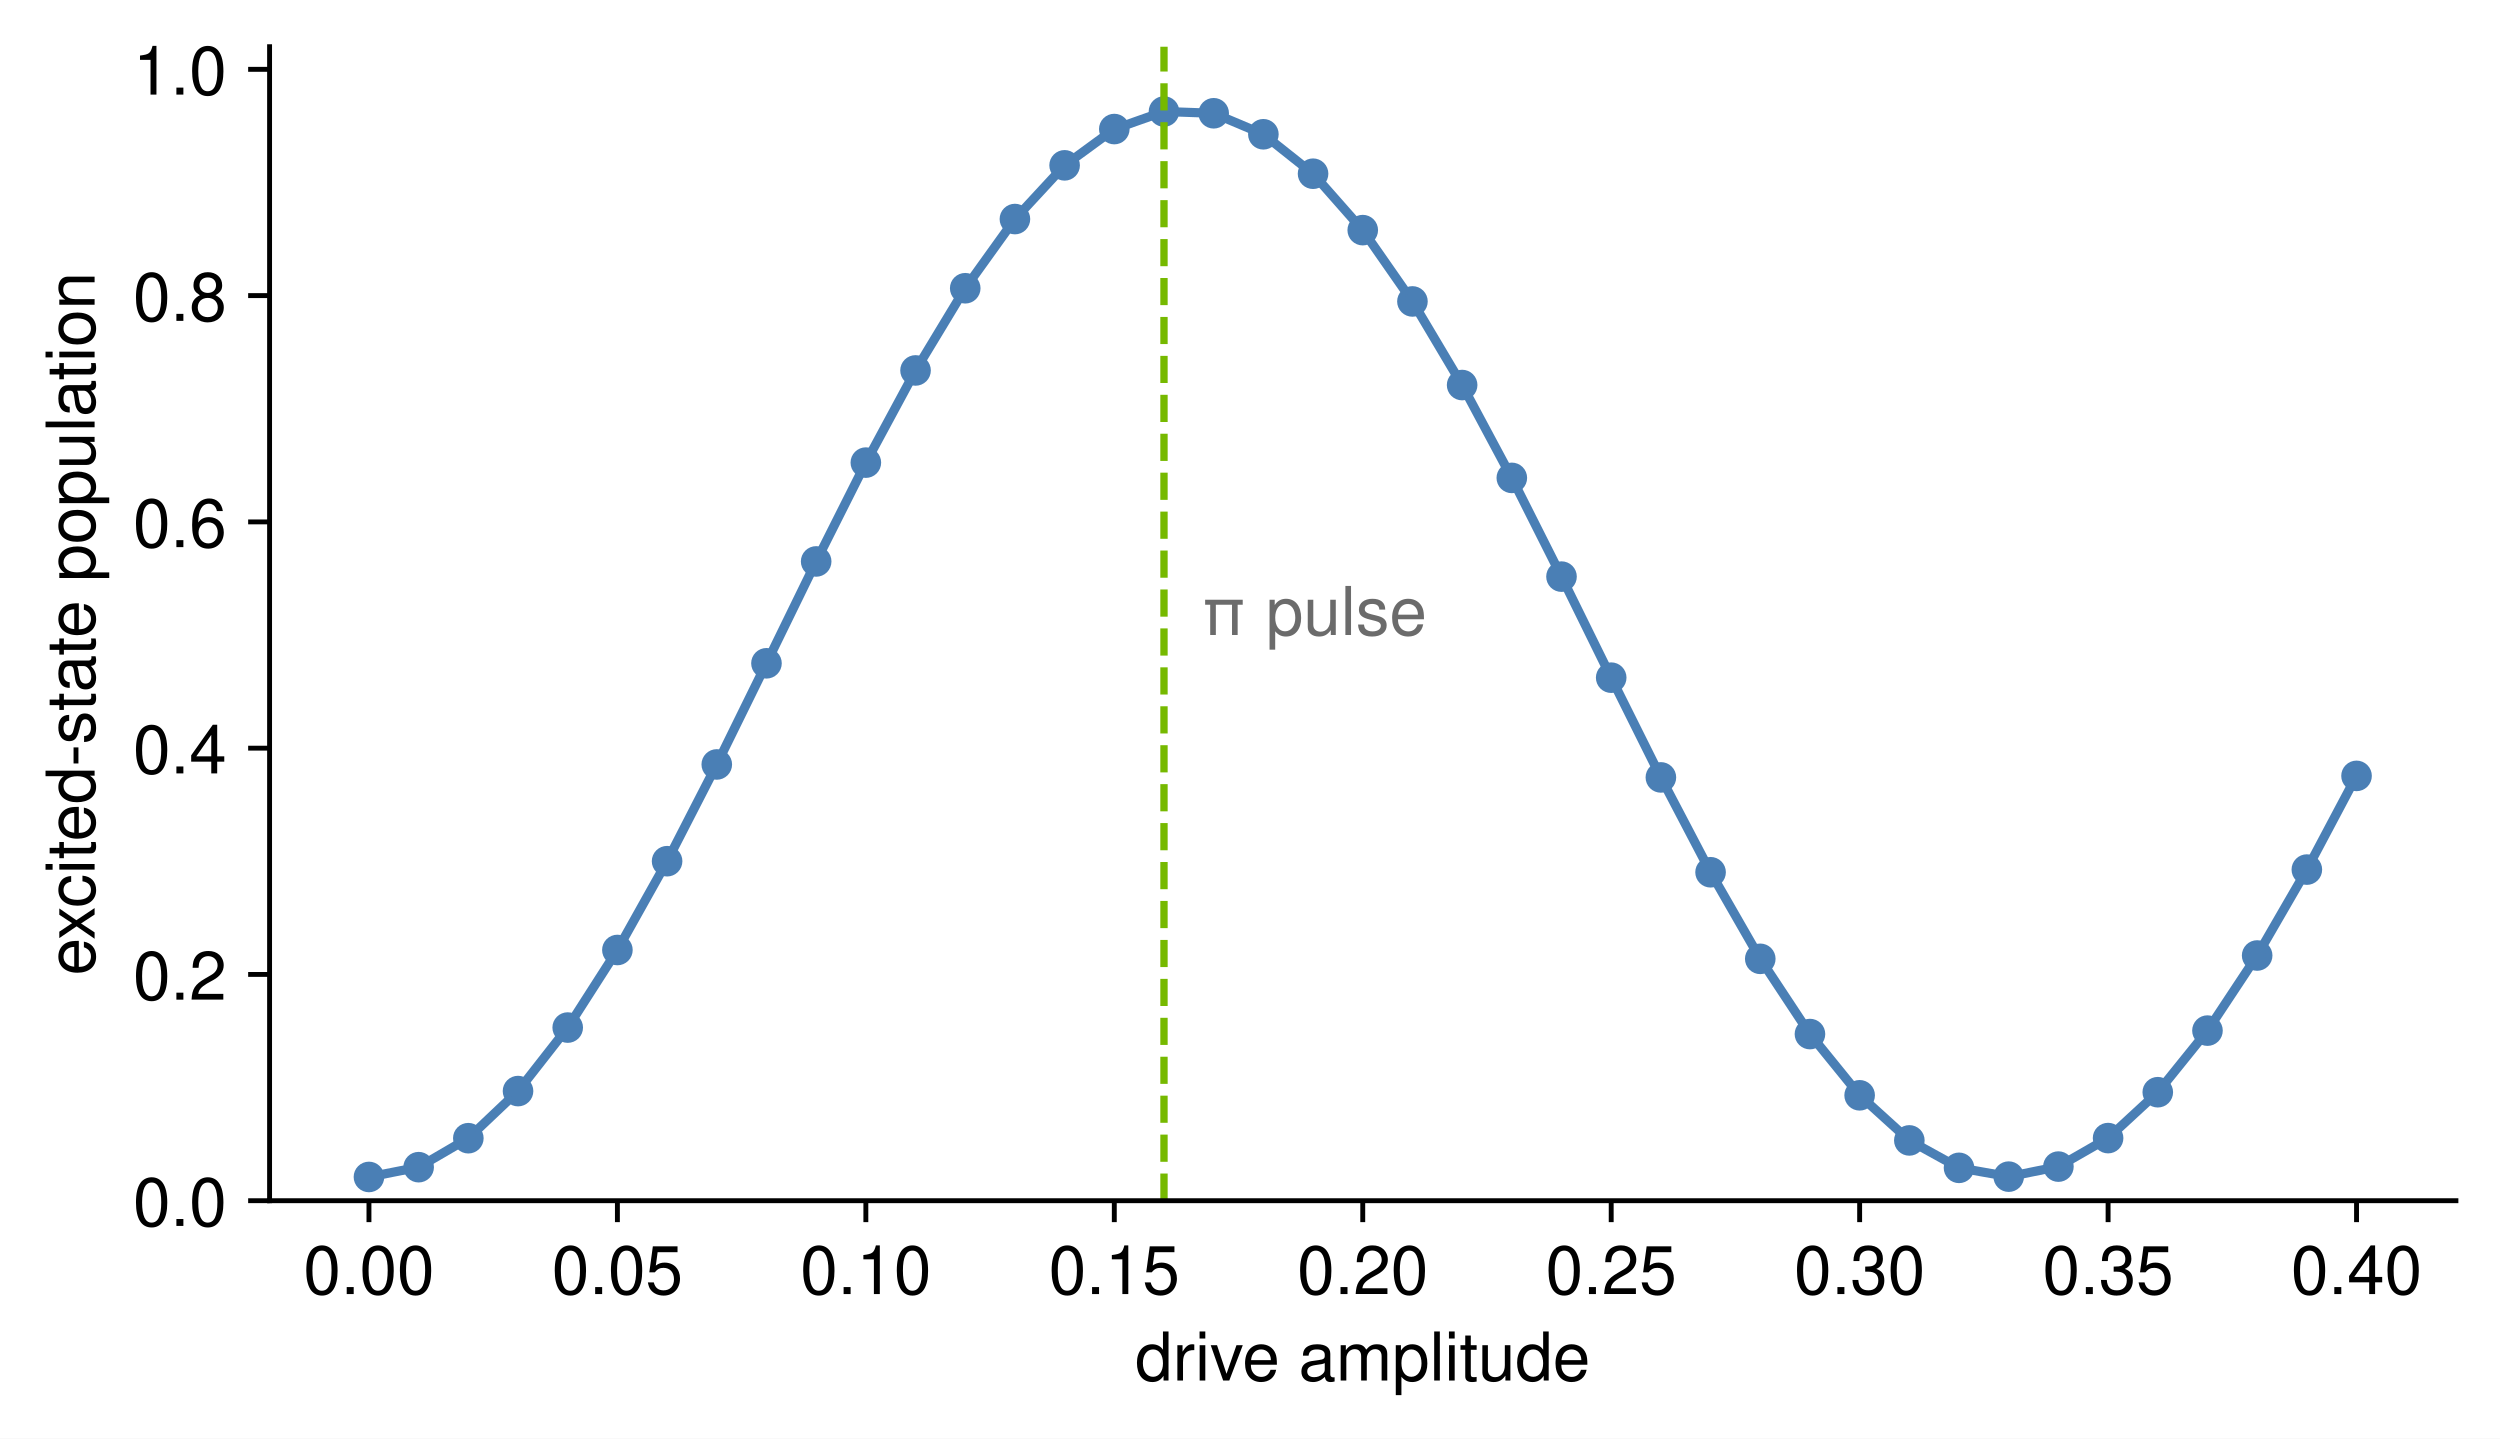
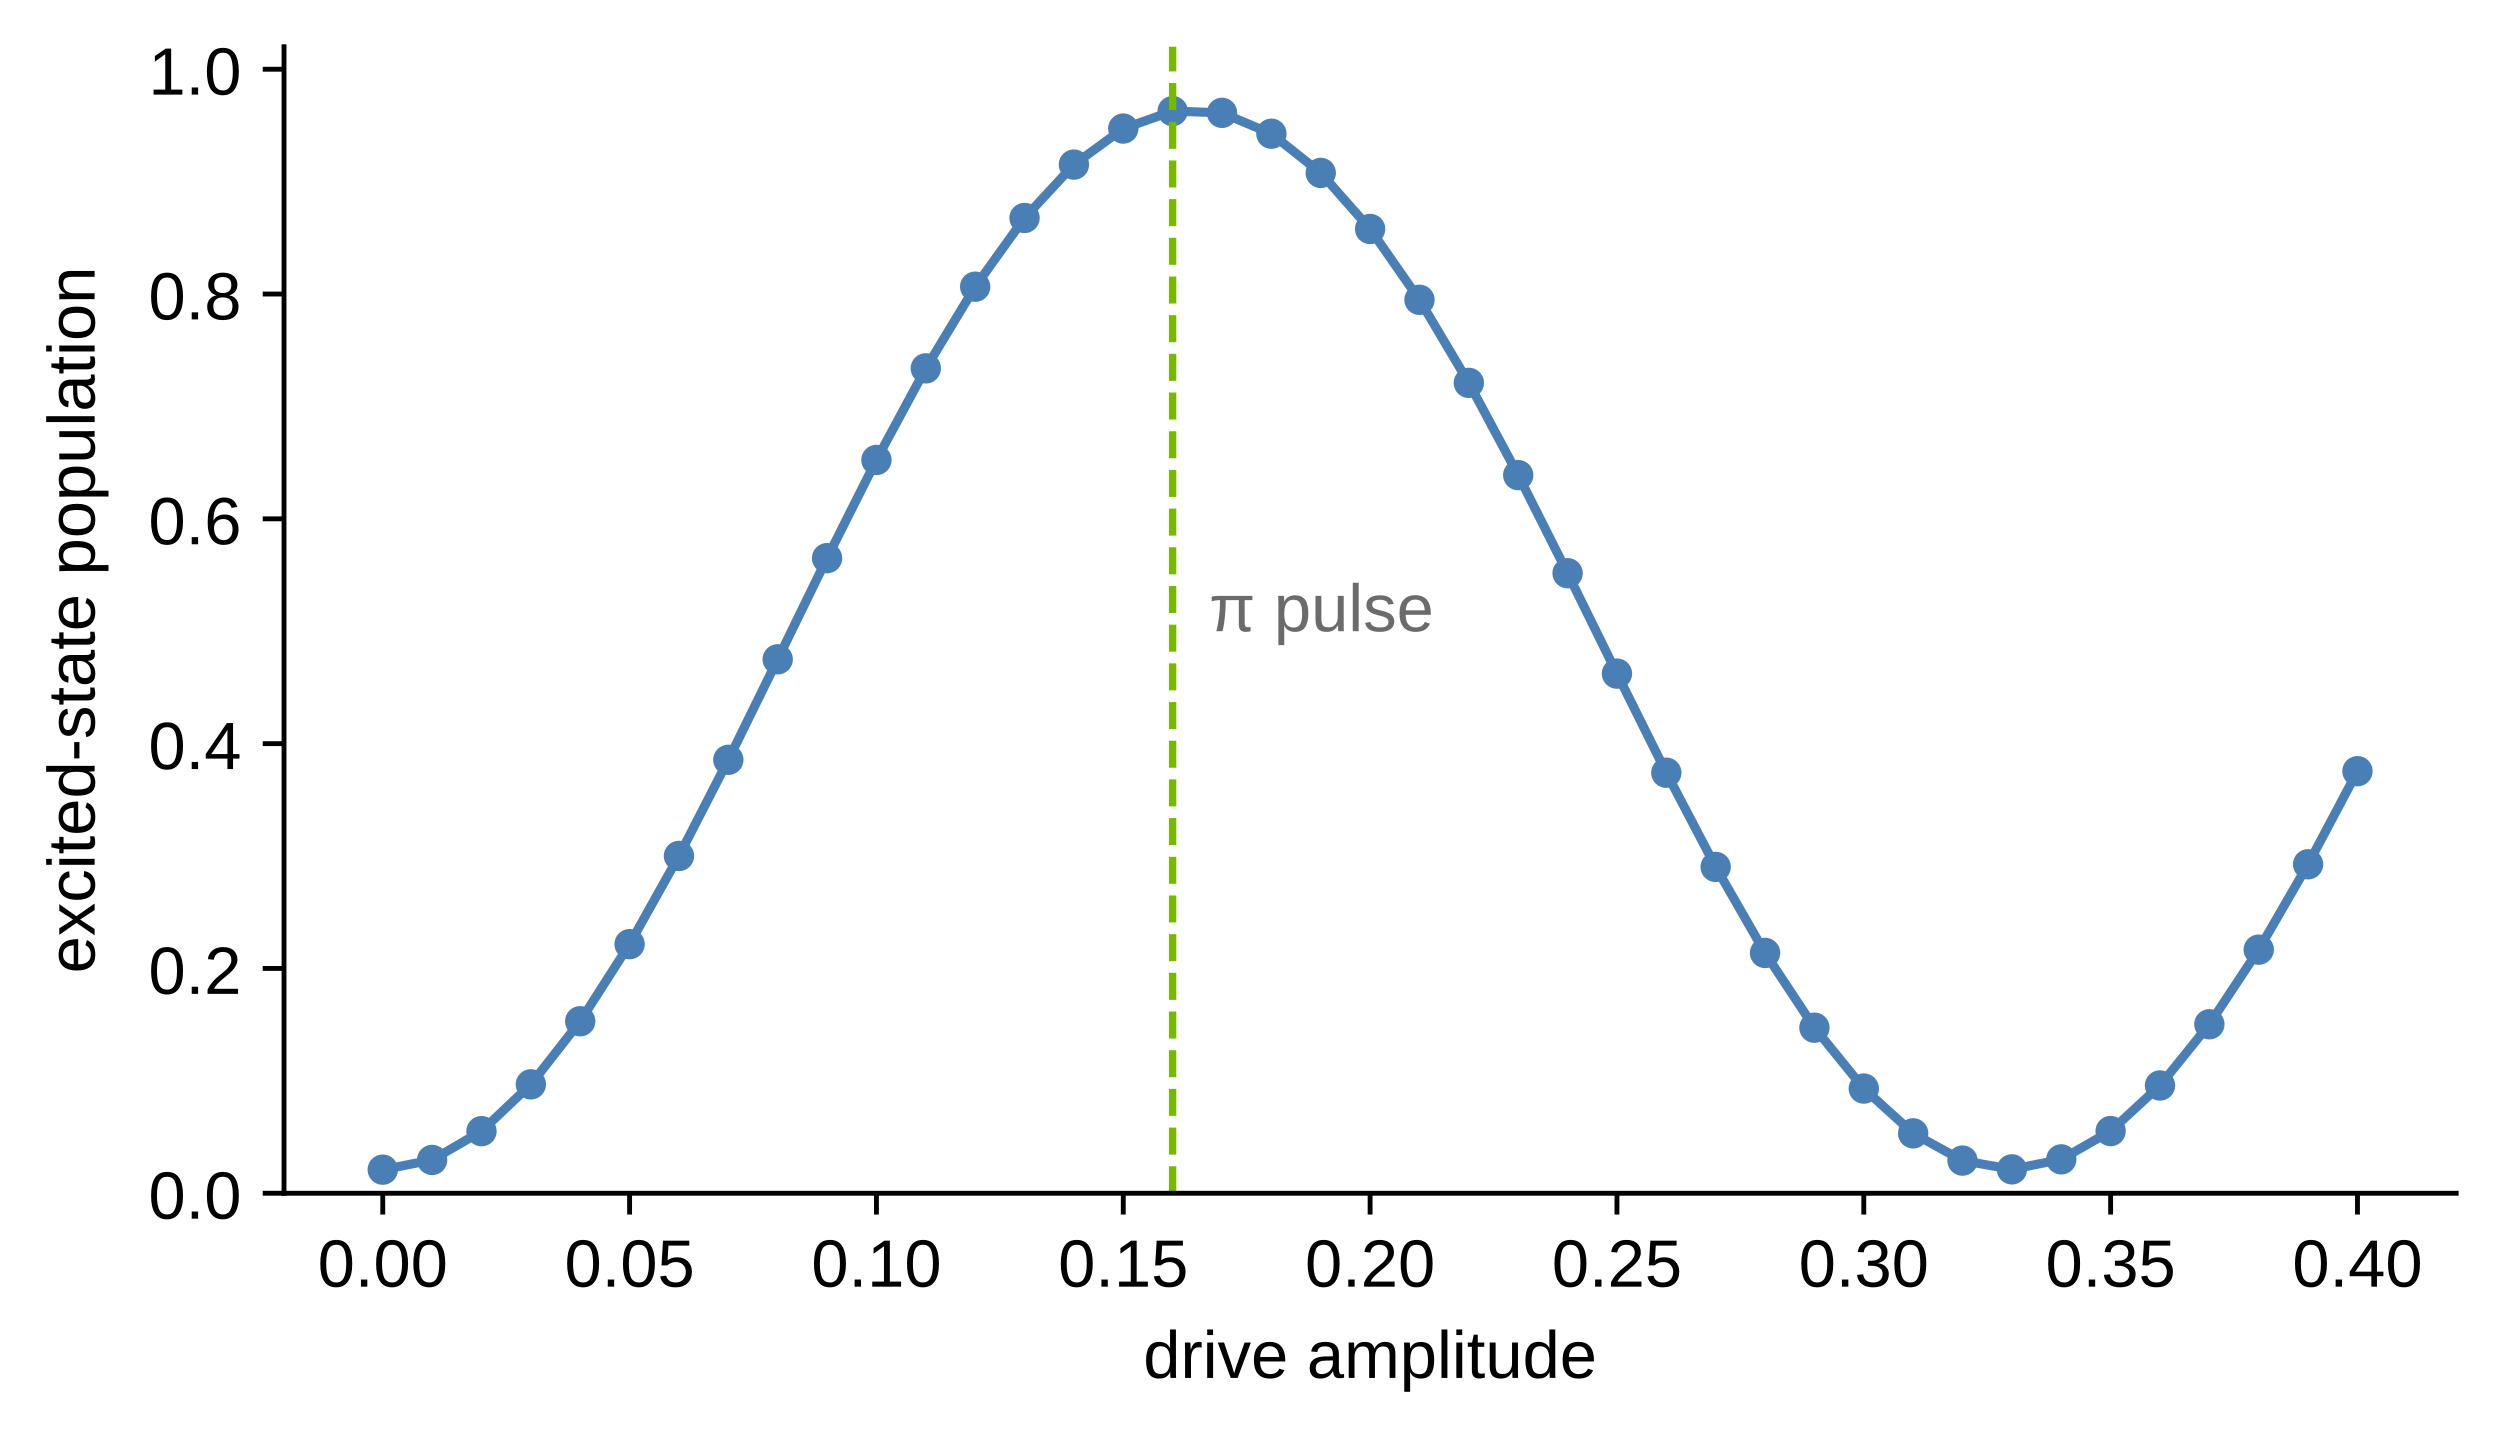
- <svg xmlns="http://www.w3.org/2000/svg" xmlns:xlink="http://www.w3.org/1999/xlink" width="408.353pt" height="234.987pt" viewBox="0 0 408.353 234.987" version="1.1">
+ <svg xmlns="http://www.w3.org/2000/svg" xmlns:xlink="http://www.w3.org/1999/xlink" width="411.014pt" height="236.38pt" viewBox="0 0 411.014 236.38" version="1.1">
  <defs>
    <style type="text/css">*{stroke-linejoin: round; stroke-linecap: butt}</style>
  </defs>
  <g id="figure_1">
    <g id="patch_1">
-       <path d="M 0 234.987 L 408.353 234.987 L 408.353 0 L 0 0 z " style="fill: #ffffff" />
+       <path d="M 0 236.38 L 411.014 236.38 L 411.014 -0 L 0 -0 z " style="fill: #ffffff" />
    </g>
    <g id="axes_1">
      <g id="patch_2">
-         <path d="M 44.033 196.125 L 401.153 196.125 L 401.153 7.629 L 44.033 7.629 z " style="fill: #ffffff" />
+         <path d="M 46.694 196.179 L 403.814 196.179 L 403.814 7.683 L 46.694 7.683 z " style="fill: #ffffff" />
      </g>
      <g id="matplotlib.axis_1">
        <g id="xtick_1">
          <g id="line2d_1">
            <defs>
              <path id="mddd8e10ec7" d="M 0 0 L 0 3.5 " style="stroke: #000000; stroke-width: 0.8" />
            </defs>
            <g>
-               <use xlink:href="#mddd8e10ec7" x="60.266" y="196.125" style="stroke: #000000; stroke-width: 0.8" />
+               <use xlink:href="#mddd8e10ec7" x="62.927" y="196.179" style="stroke: #000000; stroke-width: 0.8" />
            </g>
          </g>
          <g id="text_1">
-             <text style="font-size: 11px; font-family: 'Helvetica', 'Arial', 'DejaVu Sans', sans-serif; text-anchor: middle" x="60.266" y="211.375" transform="rotate(-0 60.26554 211.375)">0.00</text>
+             <text style="font-size: 11px; font-family:NVIDIA, Arial, Helvetica, sans-serif; text-anchor: middle" x="62.927" y="211.536" transform="rotate(-0 62.92702 211.5361)">0.00</text>
          </g>
        </g>
        <g id="xtick_2">
          <g id="line2d_2">
            <g>
-               <use xlink:href="#mddd8e10ec7" x="100.847" y="196.125" style="stroke: #000000; stroke-width: 0.8" />
+               <use xlink:href="#mddd8e10ec7" x="103.509" y="196.179" style="stroke: #000000; stroke-width: 0.8" />
            </g>
          </g>
          <g id="text_2">
-             <text style="font-size: 11px; font-family: 'Helvetica', 'Arial', 'DejaVu Sans', sans-serif; text-anchor: middle" x="100.847" y="211.375" transform="rotate(-0 100.8474 211.375)">0.05</text>
+             <text style="font-size: 11px; font-family:NVIDIA, Arial, Helvetica, sans-serif; text-anchor: middle" x="103.509" y="211.536" transform="rotate(-0 103.5088 211.5361)">0.05</text>
          </g>
        </g>
        <g id="xtick_3">
          <g id="line2d_3">
            <g>
-               <use xlink:href="#mddd8e10ec7" x="141.429" y="196.125" style="stroke: #000000; stroke-width: 0.8" />
+               <use xlink:href="#mddd8e10ec7" x="144.091" y="196.179" style="stroke: #000000; stroke-width: 0.8" />
            </g>
          </g>
          <g id="text_3">
-             <text style="font-size: 11px; font-family: 'Helvetica', 'Arial', 'DejaVu Sans', sans-serif; text-anchor: middle" x="141.429" y="211.375" transform="rotate(-0 141.4292 211.375)">0.10</text>
+             <text style="font-size: 11px; font-family:NVIDIA, Arial, Helvetica, sans-serif; text-anchor: middle" x="144.091" y="211.536" transform="rotate(-0 144.0907 211.5361)">0.10</text>
          </g>
        </g>
        <g id="xtick_4">
          <g id="line2d_4">
            <g>
-               <use xlink:href="#mddd8e10ec7" x="182.011" y="196.125" style="stroke: #000000; stroke-width: 0.8" />
+               <use xlink:href="#mddd8e10ec7" x="184.672" y="196.179" style="stroke: #000000; stroke-width: 0.8" />
            </g>
          </g>
          <g id="text_4">
-             <text style="font-size: 11px; font-family: 'Helvetica', 'Arial', 'DejaVu Sans', sans-serif; text-anchor: middle" x="182.011" y="211.375" transform="rotate(-0 182.011 211.375)">0.15</text>
+             <text style="font-size: 11px; font-family:NVIDIA, Arial, Helvetica, sans-serif; text-anchor: middle" x="184.672" y="211.536" transform="rotate(-0 184.6725 211.5361)">0.15</text>
          </g>
        </g>
        <g id="xtick_5">
          <g id="line2d_5">
            <g>
-               <use xlink:href="#mddd8e10ec7" x="222.593" y="196.125" style="stroke: #000000; stroke-width: 0.8" />
+               <use xlink:href="#mddd8e10ec7" x="225.254" y="196.179" style="stroke: #000000; stroke-width: 0.8" />
            </g>
          </g>
          <g id="text_5">
-             <text style="font-size: 11px; font-family: 'Helvetica', 'Arial', 'DejaVu Sans', sans-serif; text-anchor: middle" x="222.593" y="211.375" transform="rotate(-0 222.5928 211.375)">0.20</text>
+             <text style="font-size: 11px; font-family:NVIDIA, Arial, Helvetica, sans-serif; text-anchor: middle" x="225.254" y="211.536" transform="rotate(-0 225.2543 211.5361)">0.20</text>
          </g>
        </g>
        <g id="xtick_6">
          <g id="line2d_6">
            <g>
-               <use xlink:href="#mddd8e10ec7" x="263.175" y="196.125" style="stroke: #000000; stroke-width: 0.8" />
+               <use xlink:href="#mddd8e10ec7" x="265.836" y="196.179" style="stroke: #000000; stroke-width: 0.8" />
            </g>
          </g>
          <g id="text_6">
-             <text style="font-size: 11px; font-family: 'Helvetica', 'Arial', 'DejaVu Sans', sans-serif; text-anchor: middle" x="263.175" y="211.375" transform="rotate(-0 263.1746 211.375)">0.25</text>
+             <text style="font-size: 11px; font-family:NVIDIA, Arial, Helvetica, sans-serif; text-anchor: middle" x="265.836" y="211.536" transform="rotate(-0 265.8361 211.5361)">0.25</text>
          </g>
        </g>
        <g id="xtick_7">
          <g id="line2d_7">
            <g>
-               <use xlink:href="#mddd8e10ec7" x="303.756" y="196.125" style="stroke: #000000; stroke-width: 0.8" />
+               <use xlink:href="#mddd8e10ec7" x="306.418" y="196.179" style="stroke: #000000; stroke-width: 0.8" />
            </g>
          </g>
          <g id="text_7">
-             <text style="font-size: 11px; font-family: 'Helvetica', 'Arial', 'DejaVu Sans', sans-serif; text-anchor: middle" x="303.756" y="211.375" transform="rotate(-0 303.7564 211.375)">0.30</text>
+             <text style="font-size: 11px; font-family:NVIDIA, Arial, Helvetica, sans-serif; text-anchor: middle" x="306.418" y="211.536" transform="rotate(-0 306.4179 211.5361)">0.30</text>
          </g>
        </g>
        <g id="xtick_8">
          <g id="line2d_8">
            <g>
-               <use xlink:href="#mddd8e10ec7" x="344.338" y="196.125" style="stroke: #000000; stroke-width: 0.8" />
+               <use xlink:href="#mddd8e10ec7" x="347" y="196.179" style="stroke: #000000; stroke-width: 0.8" />
            </g>
          </g>
          <g id="text_8">
-             <text style="font-size: 11px; font-family: 'Helvetica', 'Arial', 'DejaVu Sans', sans-serif; text-anchor: middle" x="344.338" y="211.375" transform="rotate(-0 344.3383 211.375)">0.35</text>
+             <text style="font-size: 11px; font-family:NVIDIA, Arial, Helvetica, sans-serif; text-anchor: middle" x="347" y="211.536" transform="rotate(-0 346.9998 211.5361)">0.35</text>
          </g>
        </g>
        <g id="xtick_9">
          <g id="line2d_9">
            <g>
-               <use xlink:href="#mddd8e10ec7" x="384.92" y="196.125" style="stroke: #000000; stroke-width: 0.8" />
+               <use xlink:href="#mddd8e10ec7" x="387.582" y="196.179" style="stroke: #000000; stroke-width: 0.8" />
            </g>
          </g>
          <g id="text_9">
-             <text style="font-size: 11px; font-family: 'Helvetica', 'Arial', 'DejaVu Sans', sans-serif; text-anchor: middle" x="384.92" y="211.375" transform="rotate(-0 384.9201 211.375)">0.40</text>
+             <text style="font-size: 11px; font-family:NVIDIA, Arial, Helvetica, sans-serif; text-anchor: middle" x="387.582" y="211.536" transform="rotate(-0 387.5816 211.5361)">0.40</text>
          </g>
        </g>
        <g id="text_10">
-           <text style="font-size: 11px; font-family: 'Helvetica', 'Arial', 'DejaVu Sans', sans-serif; text-anchor: middle" x="222.593" y="225.494" transform="rotate(-0 222.5928 225.4941)">drive amplitude</text>
+           <text style="font-size: 11px; font-family:NVIDIA, Arial, Helvetica, sans-serif; text-anchor: middle" x="225.254" y="226.537" transform="rotate(-0 225.2543 226.537)">drive amplitude</text>
        </g>
      </g>
      <g id="matplotlib.axis_2">
        <g id="ytick_1">
          <g id="line2d_10">
            <defs>
              <path id="m4dde3a8f14" d="M 0 0 L -3.5 0 " style="stroke: #000000; stroke-width: 0.8" />
            </defs>
            <g>
-               <use xlink:href="#m4dde3a8f14" x="44.033" y="196.125" style="stroke: #000000; stroke-width: 0.8" />
+               <use xlink:href="#m4dde3a8f14" x="46.694" y="196.179" style="stroke: #000000; stroke-width: 0.8" />
            </g>
          </g>
          <g id="text_11">
-             <text style="font-size: 11px; font-family: 'Helvetica', 'Arial', 'DejaVu Sans', sans-serif; text-anchor: end" x="37.033" y="200.25" transform="rotate(-0 37.03281 200.25)">0.0</text>
+             <text style="font-size: 11px; font-family:NVIDIA, Arial, Helvetica, sans-serif; text-anchor: end" x="39.694" y="200.357" transform="rotate(-0 39.6943 200.3574)">0.0</text>
          </g>
        </g>
        <g id="ytick_2">
          <g id="line2d_11">
            <g>
-               <use xlink:href="#m4dde3a8f14" x="44.033" y="159.165" style="stroke: #000000; stroke-width: 0.8" />
+               <use xlink:href="#m4dde3a8f14" x="46.694" y="159.219" style="stroke: #000000; stroke-width: 0.8" />
            </g>
          </g>
          <g id="text_12">
-             <text style="font-size: 11px; font-family: 'Helvetica', 'Arial', 'DejaVu Sans', sans-serif; text-anchor: end" x="37.033" y="163.29" transform="rotate(-0 37.03281 163.29)">0.2</text>
+             <text style="font-size: 11px; font-family:NVIDIA, Arial, Helvetica, sans-serif; text-anchor: end" x="39.694" y="163.397" transform="rotate(-0 39.6943 163.3974)">0.2</text>
          </g>
        </g>
        <g id="ytick_3">
          <g id="line2d_12">
            <g>
-               <use xlink:href="#m4dde3a8f14" x="44.033" y="122.205" style="stroke: #000000; stroke-width: 0.8" />
+               <use xlink:href="#m4dde3a8f14" x="46.694" y="122.259" style="stroke: #000000; stroke-width: 0.8" />
            </g>
          </g>
          <g id="text_13">
-             <text style="font-size: 11px; font-family: 'Helvetica', 'Arial', 'DejaVu Sans', sans-serif; text-anchor: end" x="37.033" y="126.33" transform="rotate(-0 37.03281 126.33)">0.4</text>
+             <text style="font-size: 11px; font-family:NVIDIA, Arial, Helvetica, sans-serif; text-anchor: end" x="39.694" y="126.437" transform="rotate(-0 39.6943 126.4374)">0.4</text>
          </g>
        </g>
        <g id="ytick_4">
          <g id="line2d_13">
            <g>
-               <use xlink:href="#m4dde3a8f14" x="44.033" y="85.245" style="stroke: #000000; stroke-width: 0.8" />
+               <use xlink:href="#m4dde3a8f14" x="46.694" y="85.299" style="stroke: #000000; stroke-width: 0.8" />
            </g>
          </g>
          <g id="text_14">
-             <text style="font-size: 11px; font-family: 'Helvetica', 'Arial', 'DejaVu Sans', sans-serif; text-anchor: end" x="37.033" y="89.37" transform="rotate(-0 37.03281 89.37)">0.6</text>
+             <text style="font-size: 11px; font-family:NVIDIA, Arial, Helvetica, sans-serif; text-anchor: end" x="39.694" y="89.477" transform="rotate(-0 39.6943 89.47742)">0.6</text>
          </g>
        </g>
        <g id="ytick_5">
          <g id="line2d_14">
            <g>
-               <use xlink:href="#m4dde3a8f14" x="44.033" y="48.285" style="stroke: #000000; stroke-width: 0.8" />
+               <use xlink:href="#m4dde3a8f14" x="46.694" y="48.339" style="stroke: #000000; stroke-width: 0.8" />
            </g>
          </g>
          <g id="text_15">
-             <text style="font-size: 11px; font-family: 'Helvetica', 'Arial', 'DejaVu Sans', sans-serif; text-anchor: end" x="37.033" y="52.41" transform="rotate(-0 37.03281 52.41)">0.8</text>
+             <text style="font-size: 11px; font-family:NVIDIA, Arial, Helvetica, sans-serif; text-anchor: end" x="39.694" y="52.517" transform="rotate(-0 39.6943 52.51742)">0.8</text>
          </g>
        </g>
        <g id="ytick_6">
          <g id="line2d_15">
            <g>
-               <use xlink:href="#m4dde3a8f14" x="44.033" y="11.325" style="stroke: #000000; stroke-width: 0.8" />
+               <use xlink:href="#m4dde3a8f14" x="46.694" y="11.379" style="stroke: #000000; stroke-width: 0.8" />
            </g>
          </g>
          <g id="text_16">
-             <text style="font-size: 11px; font-family: 'Helvetica', 'Arial', 'DejaVu Sans', sans-serif; text-anchor: end" x="37.033" y="15.45" transform="rotate(-0 37.03281 15.45)">1.0</text>
+             <text style="font-size: 11px; font-family:NVIDIA, Arial, Helvetica, sans-serif; text-anchor: end" x="39.694" y="15.557" transform="rotate(-0 39.6943 15.55742)">1.0</text>
          </g>
        </g>
        <g id="text_17">
-           <text style="font-size: 11px; font-family: 'Helvetica', 'Arial', 'DejaVu Sans', sans-serif; text-anchor: middle" x="15.45" y="101.877" transform="rotate(-90 15.45 101.877)">excited-state population</text>
+           <text style="font-size: 11px; font-family:NVIDIA, Arial, Helvetica, sans-serif; text-anchor: middle" x="15.558" y="101.931" transform="rotate(-90 15.55828 101.9307)">excited-state population</text>
        </g>
      </g>
      <g id="line2d_16">
-         <path d="M 60.266 192.246 L 68.382 190.648 L 76.498 185.915 L 84.615 178.219 L 92.731 167.845 L 100.847 155.173 L 108.964 140.669 L 117.08 124.866 L 125.196 108.344 L 133.313 91.707 L 141.429 75.565 L 149.546 60.508 L 157.662 47.083 L 165.778 35.78 L 173.895 27.007 L 182.011 21.081 L 190.127 18.213 L 198.244 18.502 L 206.36 21.933 L 214.476 28.376 L 222.593 37.59 L 230.709 49.238 L 238.826 62.894 L 246.942 78.06 L 255.058 94.187 L 263.175 110.692 L 271.291 126.983 L 279.407 142.475 L 287.524 156.617 L 295.64 168.906 L 303.756 178.909 L 311.873 186.277 L 319.989 190.756 L 328.106 192.195 L 336.222 190.554 L 344.338 185.898 L 352.455 178.403 L 360.571 168.341 L 368.687 156.074 L 376.804 142.04 L 384.92 126.735 " clip-path="url(#p49d8072875)" style="fill: none; stroke: #4a7fb5; stroke-width: 1.5; stroke-linecap: square" />
+         <path d="M 62.927 192.3 L 71.043 190.702 L 79.16 185.969 L 87.276 178.273 L 95.392 167.898 L 103.509 155.226 L 111.625 140.723 L 119.742 124.92 L 127.858 108.397 L 135.974 91.761 L 144.091 75.619 L 152.207 60.561 L 160.323 47.137 L 168.44 35.834 L 176.556 27.061 L 184.672 21.135 L 192.789 18.267 L 200.905 18.556 L 209.022 21.987 L 217.138 28.429 L 225.254 37.644 L 233.371 49.292 L 241.487 62.947 L 249.603 78.113 L 257.72 94.24 L 265.836 110.746 L 273.952 127.037 L 282.069 142.529 L 290.185 156.67 L 298.302 168.959 L 306.418 178.963 L 314.534 186.331 L 322.651 190.81 L 330.767 192.249 L 338.883 190.607 L 347 185.952 L 355.116 178.457 L 363.232 168.395 L 371.349 156.128 L 379.465 142.093 L 387.582 126.788 " clip-path="url(#p1ac712acd3)" style="fill: none; stroke: #4a7fb5; stroke-width: 1.5; stroke-linecap: square" />
        <defs>
          <path id="me9a35a2a27" d="M 0 2 C 0.53 2 1.039 1.789 1.414 1.414 C 1.789 1.039 2 0.53 2 0 C 2 -0.53 1.789 -1.039 1.414 -1.414 C 1.039 -1.789 0.53 -2 0 -2 C -0.53 -2 -1.039 -1.789 -1.414 -1.414 C -1.789 -1.039 -2 -0.53 -2 0 C -2 0.53 -1.789 1.039 -1.414 1.414 C -1.039 1.789 -0.53 2 0 2 z " style="stroke: #4a7fb5" />
        </defs>
-         <g clip-path="url(#p49d8072875)">
-           <use xlink:href="#me9a35a2a27" x="60.266" y="192.246" style="fill: #4a7fb5; stroke: #4a7fb5" />
-           <use xlink:href="#me9a35a2a27" x="68.382" y="190.648" style="fill: #4a7fb5; stroke: #4a7fb5" />
-           <use xlink:href="#me9a35a2a27" x="76.498" y="185.915" style="fill: #4a7fb5; stroke: #4a7fb5" />
-           <use xlink:href="#me9a35a2a27" x="84.615" y="178.219" style="fill: #4a7fb5; stroke: #4a7fb5" />
-           <use xlink:href="#me9a35a2a27" x="92.731" y="167.845" style="fill: #4a7fb5; stroke: #4a7fb5" />
-           <use xlink:href="#me9a35a2a27" x="100.847" y="155.173" style="fill: #4a7fb5; stroke: #4a7fb5" />
-           <use xlink:href="#me9a35a2a27" x="108.964" y="140.669" style="fill: #4a7fb5; stroke: #4a7fb5" />
-           <use xlink:href="#me9a35a2a27" x="117.08" y="124.866" style="fill: #4a7fb5; stroke: #4a7fb5" />
-           <use xlink:href="#me9a35a2a27" x="125.196" y="108.344" style="fill: #4a7fb5; stroke: #4a7fb5" />
-           <use xlink:href="#me9a35a2a27" x="133.313" y="91.707" style="fill: #4a7fb5; stroke: #4a7fb5" />
-           <use xlink:href="#me9a35a2a27" x="141.429" y="75.565" style="fill: #4a7fb5; stroke: #4a7fb5" />
-           <use xlink:href="#me9a35a2a27" x="149.546" y="60.508" style="fill: #4a7fb5; stroke: #4a7fb5" />
-           <use xlink:href="#me9a35a2a27" x="157.662" y="47.083" style="fill: #4a7fb5; stroke: #4a7fb5" />
-           <use xlink:href="#me9a35a2a27" x="165.778" y="35.78" style="fill: #4a7fb5; stroke: #4a7fb5" />
-           <use xlink:href="#me9a35a2a27" x="173.895" y="27.007" style="fill: #4a7fb5; stroke: #4a7fb5" />
-           <use xlink:href="#me9a35a2a27" x="182.011" y="21.081" style="fill: #4a7fb5; stroke: #4a7fb5" />
-           <use xlink:href="#me9a35a2a27" x="190.127" y="18.213" style="fill: #4a7fb5; stroke: #4a7fb5" />
-           <use xlink:href="#me9a35a2a27" x="198.244" y="18.502" style="fill: #4a7fb5; stroke: #4a7fb5" />
-           <use xlink:href="#me9a35a2a27" x="206.36" y="21.933" style="fill: #4a7fb5; stroke: #4a7fb5" />
-           <use xlink:href="#me9a35a2a27" x="214.476" y="28.376" style="fill: #4a7fb5; stroke: #4a7fb5" />
-           <use xlink:href="#me9a35a2a27" x="222.593" y="37.59" style="fill: #4a7fb5; stroke: #4a7fb5" />
-           <use xlink:href="#me9a35a2a27" x="230.709" y="49.238" style="fill: #4a7fb5; stroke: #4a7fb5" />
-           <use xlink:href="#me9a35a2a27" x="238.826" y="62.894" style="fill: #4a7fb5; stroke: #4a7fb5" />
-           <use xlink:href="#me9a35a2a27" x="246.942" y="78.06" style="fill: #4a7fb5; stroke: #4a7fb5" />
-           <use xlink:href="#me9a35a2a27" x="255.058" y="94.187" style="fill: #4a7fb5; stroke: #4a7fb5" />
-           <use xlink:href="#me9a35a2a27" x="263.175" y="110.692" style="fill: #4a7fb5; stroke: #4a7fb5" />
-           <use xlink:href="#me9a35a2a27" x="271.291" y="126.983" style="fill: #4a7fb5; stroke: #4a7fb5" />
-           <use xlink:href="#me9a35a2a27" x="279.407" y="142.475" style="fill: #4a7fb5; stroke: #4a7fb5" />
-           <use xlink:href="#me9a35a2a27" x="287.524" y="156.617" style="fill: #4a7fb5; stroke: #4a7fb5" />
-           <use xlink:href="#me9a35a2a27" x="295.64" y="168.906" style="fill: #4a7fb5; stroke: #4a7fb5" />
-           <use xlink:href="#me9a35a2a27" x="303.756" y="178.909" style="fill: #4a7fb5; stroke: #4a7fb5" />
-           <use xlink:href="#me9a35a2a27" x="311.873" y="186.277" style="fill: #4a7fb5; stroke: #4a7fb5" />
-           <use xlink:href="#me9a35a2a27" x="319.989" y="190.756" style="fill: #4a7fb5; stroke: #4a7fb5" />
-           <use xlink:href="#me9a35a2a27" x="328.106" y="192.195" style="fill: #4a7fb5; stroke: #4a7fb5" />
-           <use xlink:href="#me9a35a2a27" x="336.222" y="190.554" style="fill: #4a7fb5; stroke: #4a7fb5" />
-           <use xlink:href="#me9a35a2a27" x="344.338" y="185.898" style="fill: #4a7fb5; stroke: #4a7fb5" />
-           <use xlink:href="#me9a35a2a27" x="352.455" y="178.403" style="fill: #4a7fb5; stroke: #4a7fb5" />
-           <use xlink:href="#me9a35a2a27" x="360.571" y="168.341" style="fill: #4a7fb5; stroke: #4a7fb5" />
-           <use xlink:href="#me9a35a2a27" x="368.687" y="156.074" style="fill: #4a7fb5; stroke: #4a7fb5" />
-           <use xlink:href="#me9a35a2a27" x="376.804" y="142.04" style="fill: #4a7fb5; stroke: #4a7fb5" />
-           <use xlink:href="#me9a35a2a27" x="384.92" y="126.735" style="fill: #4a7fb5; stroke: #4a7fb5" />
+         <g clip-path="url(#p1ac712acd3)">
+           <use xlink:href="#me9a35a2a27" x="62.927" y="192.3" style="fill: #4a7fb5; stroke: #4a7fb5" />
+           <use xlink:href="#me9a35a2a27" x="71.043" y="190.702" style="fill: #4a7fb5; stroke: #4a7fb5" />
+           <use xlink:href="#me9a35a2a27" x="79.16" y="185.969" style="fill: #4a7fb5; stroke: #4a7fb5" />
+           <use xlink:href="#me9a35a2a27" x="87.276" y="178.273" style="fill: #4a7fb5; stroke: #4a7fb5" />
+           <use xlink:href="#me9a35a2a27" x="95.392" y="167.898" style="fill: #4a7fb5; stroke: #4a7fb5" />
+           <use xlink:href="#me9a35a2a27" x="103.509" y="155.226" style="fill: #4a7fb5; stroke: #4a7fb5" />
+           <use xlink:href="#me9a35a2a27" x="111.625" y="140.723" style="fill: #4a7fb5; stroke: #4a7fb5" />
+           <use xlink:href="#me9a35a2a27" x="119.742" y="124.92" style="fill: #4a7fb5; stroke: #4a7fb5" />
+           <use xlink:href="#me9a35a2a27" x="127.858" y="108.397" style="fill: #4a7fb5; stroke: #4a7fb5" />
+           <use xlink:href="#me9a35a2a27" x="135.974" y="91.761" style="fill: #4a7fb5; stroke: #4a7fb5" />
+           <use xlink:href="#me9a35a2a27" x="144.091" y="75.619" style="fill: #4a7fb5; stroke: #4a7fb5" />
+           <use xlink:href="#me9a35a2a27" x="152.207" y="60.561" style="fill: #4a7fb5; stroke: #4a7fb5" />
+           <use xlink:href="#me9a35a2a27" x="160.323" y="47.137" style="fill: #4a7fb5; stroke: #4a7fb5" />
+           <use xlink:href="#me9a35a2a27" x="168.44" y="35.834" style="fill: #4a7fb5; stroke: #4a7fb5" />
+           <use xlink:href="#me9a35a2a27" x="176.556" y="27.061" style="fill: #4a7fb5; stroke: #4a7fb5" />
+           <use xlink:href="#me9a35a2a27" x="184.672" y="21.135" style="fill: #4a7fb5; stroke: #4a7fb5" />
+           <use xlink:href="#me9a35a2a27" x="192.789" y="18.267" style="fill: #4a7fb5; stroke: #4a7fb5" />
+           <use xlink:href="#me9a35a2a27" x="200.905" y="18.556" style="fill: #4a7fb5; stroke: #4a7fb5" />
+           <use xlink:href="#me9a35a2a27" x="209.022" y="21.987" style="fill: #4a7fb5; stroke: #4a7fb5" />
+           <use xlink:href="#me9a35a2a27" x="217.138" y="28.429" style="fill: #4a7fb5; stroke: #4a7fb5" />
+           <use xlink:href="#me9a35a2a27" x="225.254" y="37.644" style="fill: #4a7fb5; stroke: #4a7fb5" />
+           <use xlink:href="#me9a35a2a27" x="233.371" y="49.292" style="fill: #4a7fb5; stroke: #4a7fb5" />
+           <use xlink:href="#me9a35a2a27" x="241.487" y="62.947" style="fill: #4a7fb5; stroke: #4a7fb5" />
+           <use xlink:href="#me9a35a2a27" x="249.603" y="78.113" style="fill: #4a7fb5; stroke: #4a7fb5" />
+           <use xlink:href="#me9a35a2a27" x="257.72" y="94.24" style="fill: #4a7fb5; stroke: #4a7fb5" />
+           <use xlink:href="#me9a35a2a27" x="265.836" y="110.746" style="fill: #4a7fb5; stroke: #4a7fb5" />
+           <use xlink:href="#me9a35a2a27" x="273.952" y="127.037" style="fill: #4a7fb5; stroke: #4a7fb5" />
+           <use xlink:href="#me9a35a2a27" x="282.069" y="142.529" style="fill: #4a7fb5; stroke: #4a7fb5" />
+           <use xlink:href="#me9a35a2a27" x="290.185" y="156.67" style="fill: #4a7fb5; stroke: #4a7fb5" />
+           <use xlink:href="#me9a35a2a27" x="298.302" y="168.959" style="fill: #4a7fb5; stroke: #4a7fb5" />
+           <use xlink:href="#me9a35a2a27" x="306.418" y="178.963" style="fill: #4a7fb5; stroke: #4a7fb5" />
+           <use xlink:href="#me9a35a2a27" x="314.534" y="186.331" style="fill: #4a7fb5; stroke: #4a7fb5" />
+           <use xlink:href="#me9a35a2a27" x="322.651" y="190.81" style="fill: #4a7fb5; stroke: #4a7fb5" />
+           <use xlink:href="#me9a35a2a27" x="330.767" y="192.249" style="fill: #4a7fb5; stroke: #4a7fb5" />
+           <use xlink:href="#me9a35a2a27" x="338.883" y="190.607" style="fill: #4a7fb5; stroke: #4a7fb5" />
+           <use xlink:href="#me9a35a2a27" x="347" y="185.952" style="fill: #4a7fb5; stroke: #4a7fb5" />
+           <use xlink:href="#me9a35a2a27" x="355.116" y="178.457" style="fill: #4a7fb5; stroke: #4a7fb5" />
+           <use xlink:href="#me9a35a2a27" x="363.232" y="168.395" style="fill: #4a7fb5; stroke: #4a7fb5" />
+           <use xlink:href="#me9a35a2a27" x="371.349" y="156.128" style="fill: #4a7fb5; stroke: #4a7fb5" />
+           <use xlink:href="#me9a35a2a27" x="379.465" y="142.093" style="fill: #4a7fb5; stroke: #4a7fb5" />
+           <use xlink:href="#me9a35a2a27" x="387.582" y="126.788" style="fill: #4a7fb5; stroke: #4a7fb5" />
        </g>
      </g>
      <g id="line2d_17">
-         <path d="M 190.127 196.125 L 190.127 7.629 " clip-path="url(#p49d8072875)" style="fill: none; stroke-dasharray: 4.44,1.92; stroke-dashoffset: 0; stroke: #76b900; stroke-width: 1.2" />
+         <path d="M 192.789 196.179 L 192.789 7.683 " clip-path="url(#p1ac712acd3)" style="fill: none; stroke-dasharray: 4.44,1.92; stroke-dashoffset: 0; stroke: #76b900; stroke-width: 1.2" />
      </g>
      <g id="patch_3">
-         <path d="M 44.033 196.125 L 44.033 7.629 " style="fill: none; stroke: #000000; stroke-width: 0.8; stroke-linejoin: miter; stroke-linecap: square" />
+         <path d="M 46.694 196.179 L 46.694 7.683 " style="fill: none; stroke: #000000; stroke-width: 0.8; stroke-linejoin: miter; stroke-linecap: square" />
      </g>
      <g id="patch_4">
-         <path d="M 44.033 196.125 L 401.153 196.125 " style="fill: none; stroke: #000000; stroke-width: 0.8; stroke-linejoin: miter; stroke-linecap: square" />
+         <path d="M 46.694 196.179 L 403.814 196.179 " style="fill: none; stroke: #000000; stroke-width: 0.8; stroke-linejoin: miter; stroke-linecap: square" />
      </g>
      <g id="text_18">
-         <text style="font-size: 11px; font-family: 'Helvetica', 'Arial', 'DejaVu Sans', sans-serif; text-anchor: start; fill: #6b6b6b" x="196.127" y="103.725" transform="rotate(-0 196.1274 103.725)">π pulse</text>
+         <text style="font-size: 11px; font-family:NVIDIA, Arial, Helvetica, sans-serif; text-anchor: start; fill: #6b6b6b" x="198.789" y="103.779" transform="rotate(-0 198.7888 103.7787)">π pulse</text>
      </g>
    </g>
  </g>
  <defs>
-     <clipPath id="p49d8072875">
-       <rect x="44.033" y="7.629" width="357.12" height="188.496" />
+     <clipPath id="p1ac712acd3">
+       <rect x="46.694" y="7.683" width="357.12" height="188.496" />
    </clipPath>
  </defs>
</svg>
